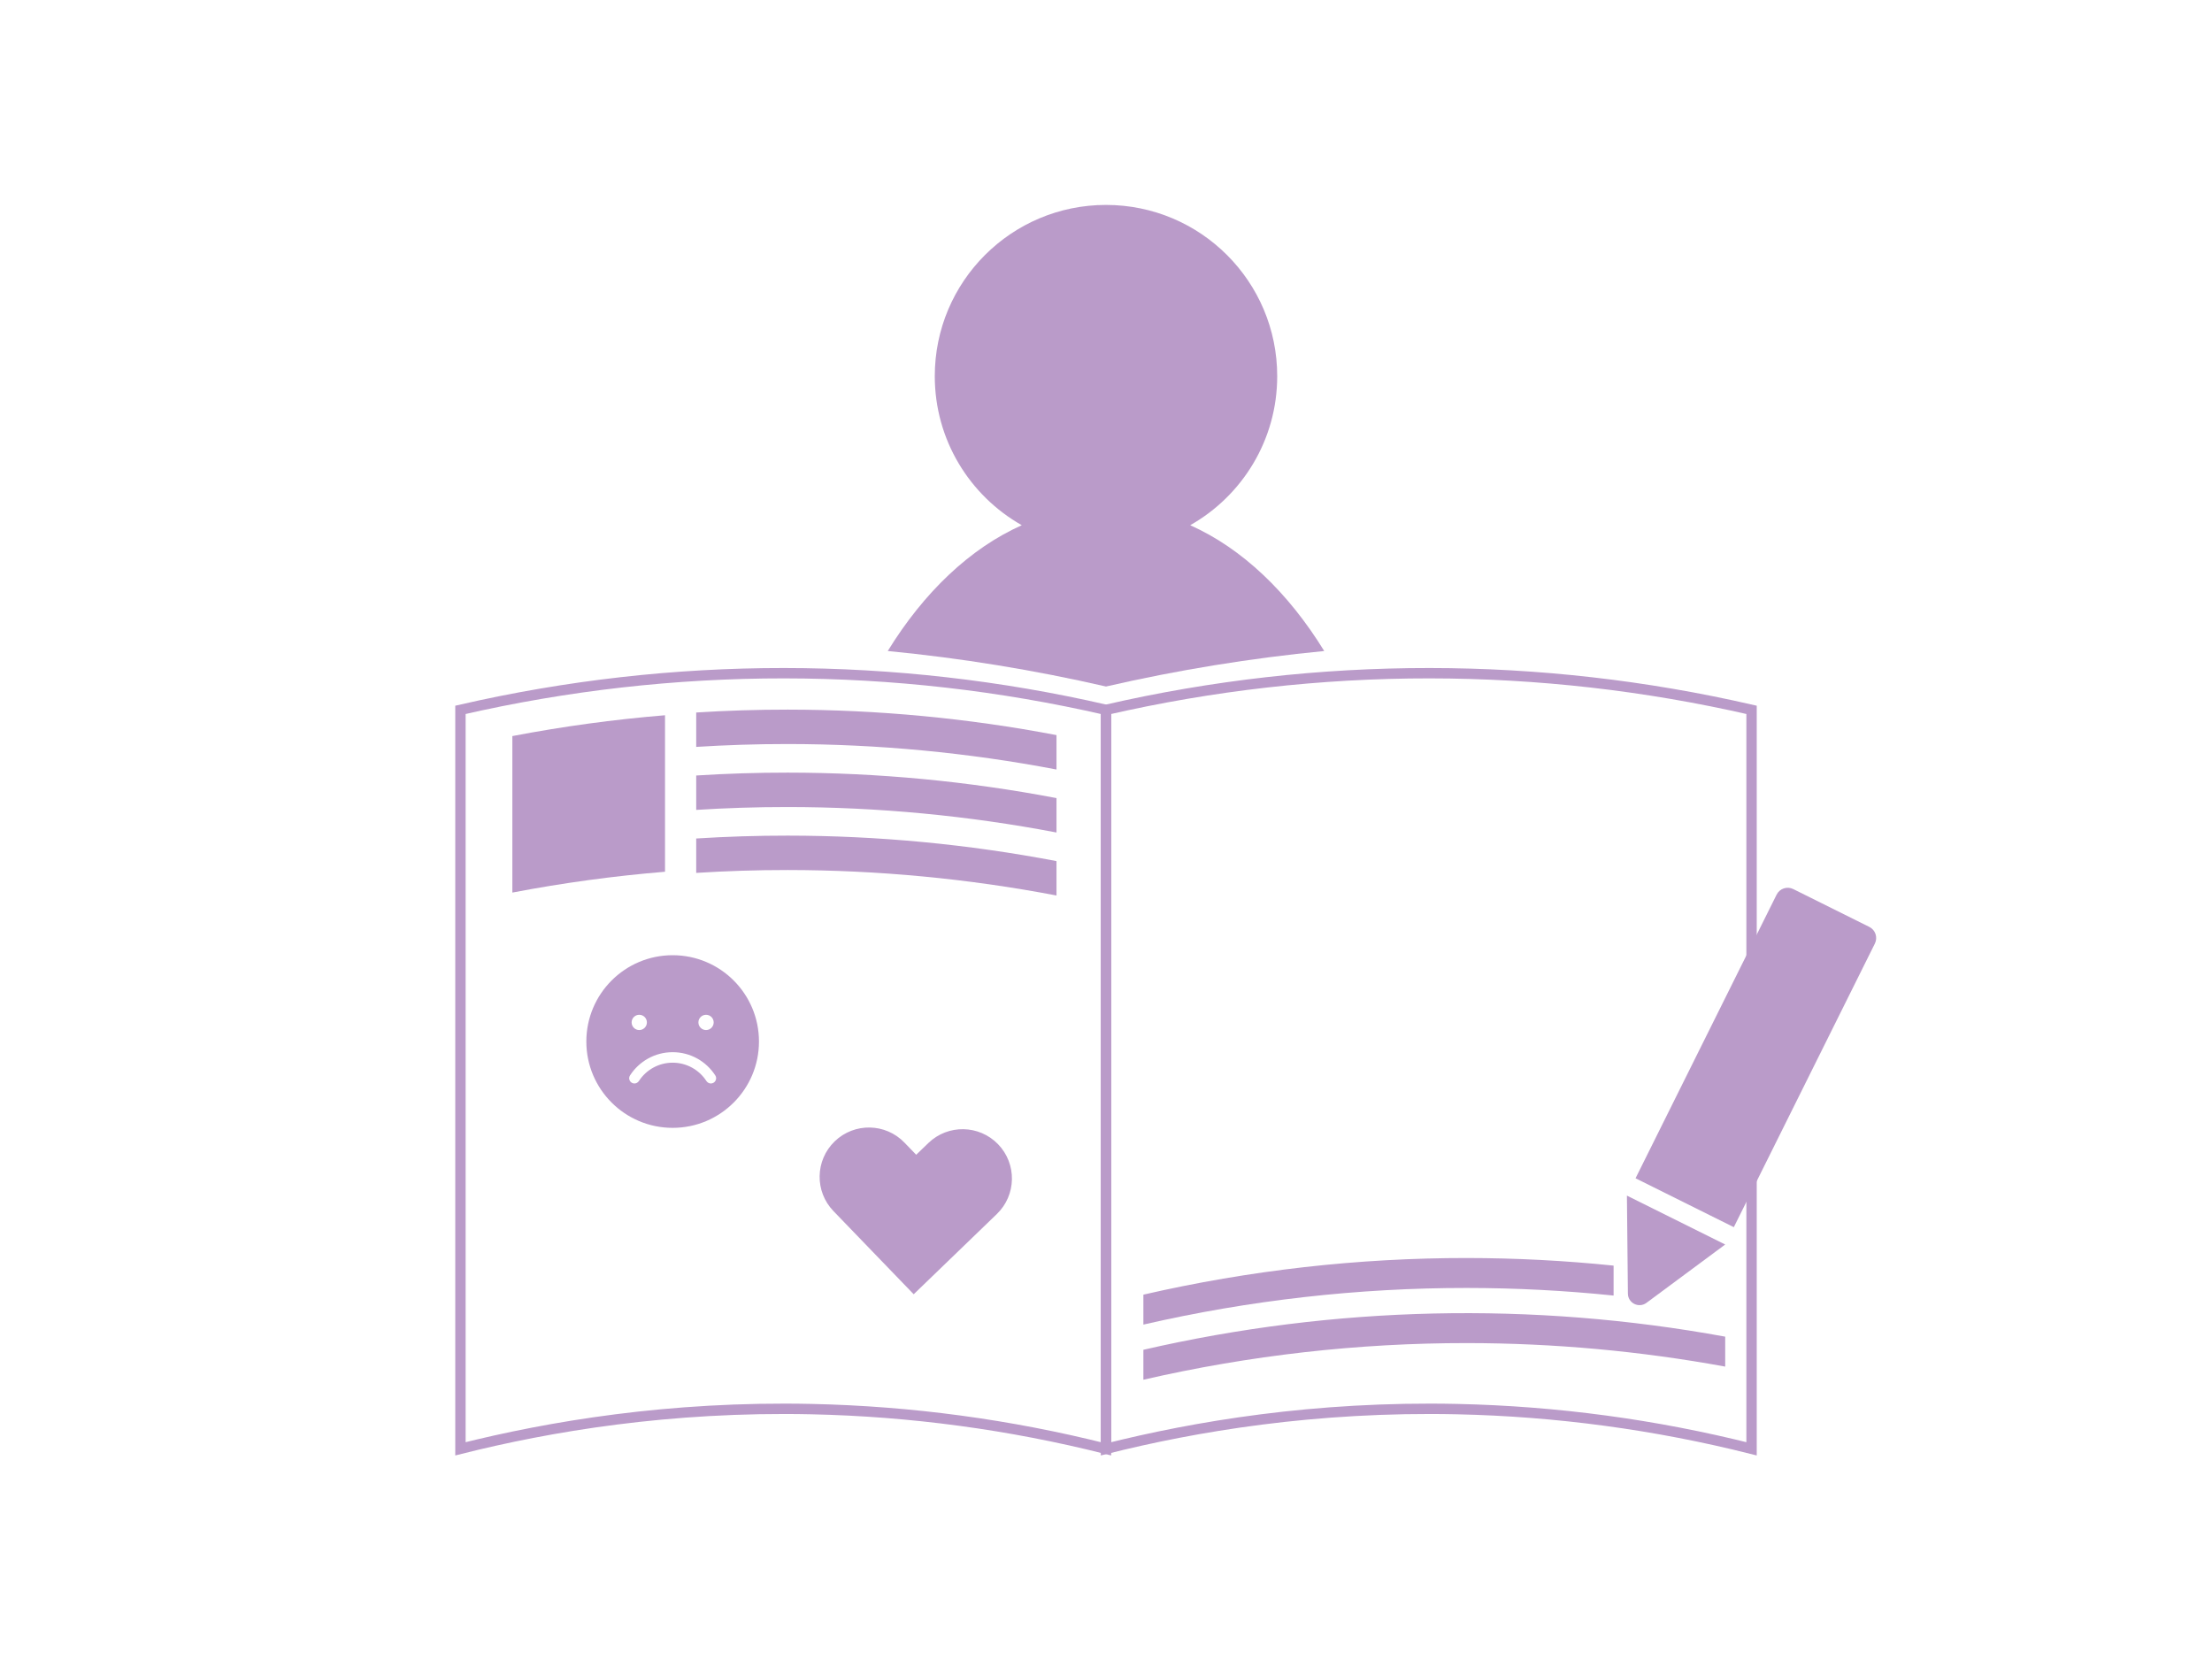
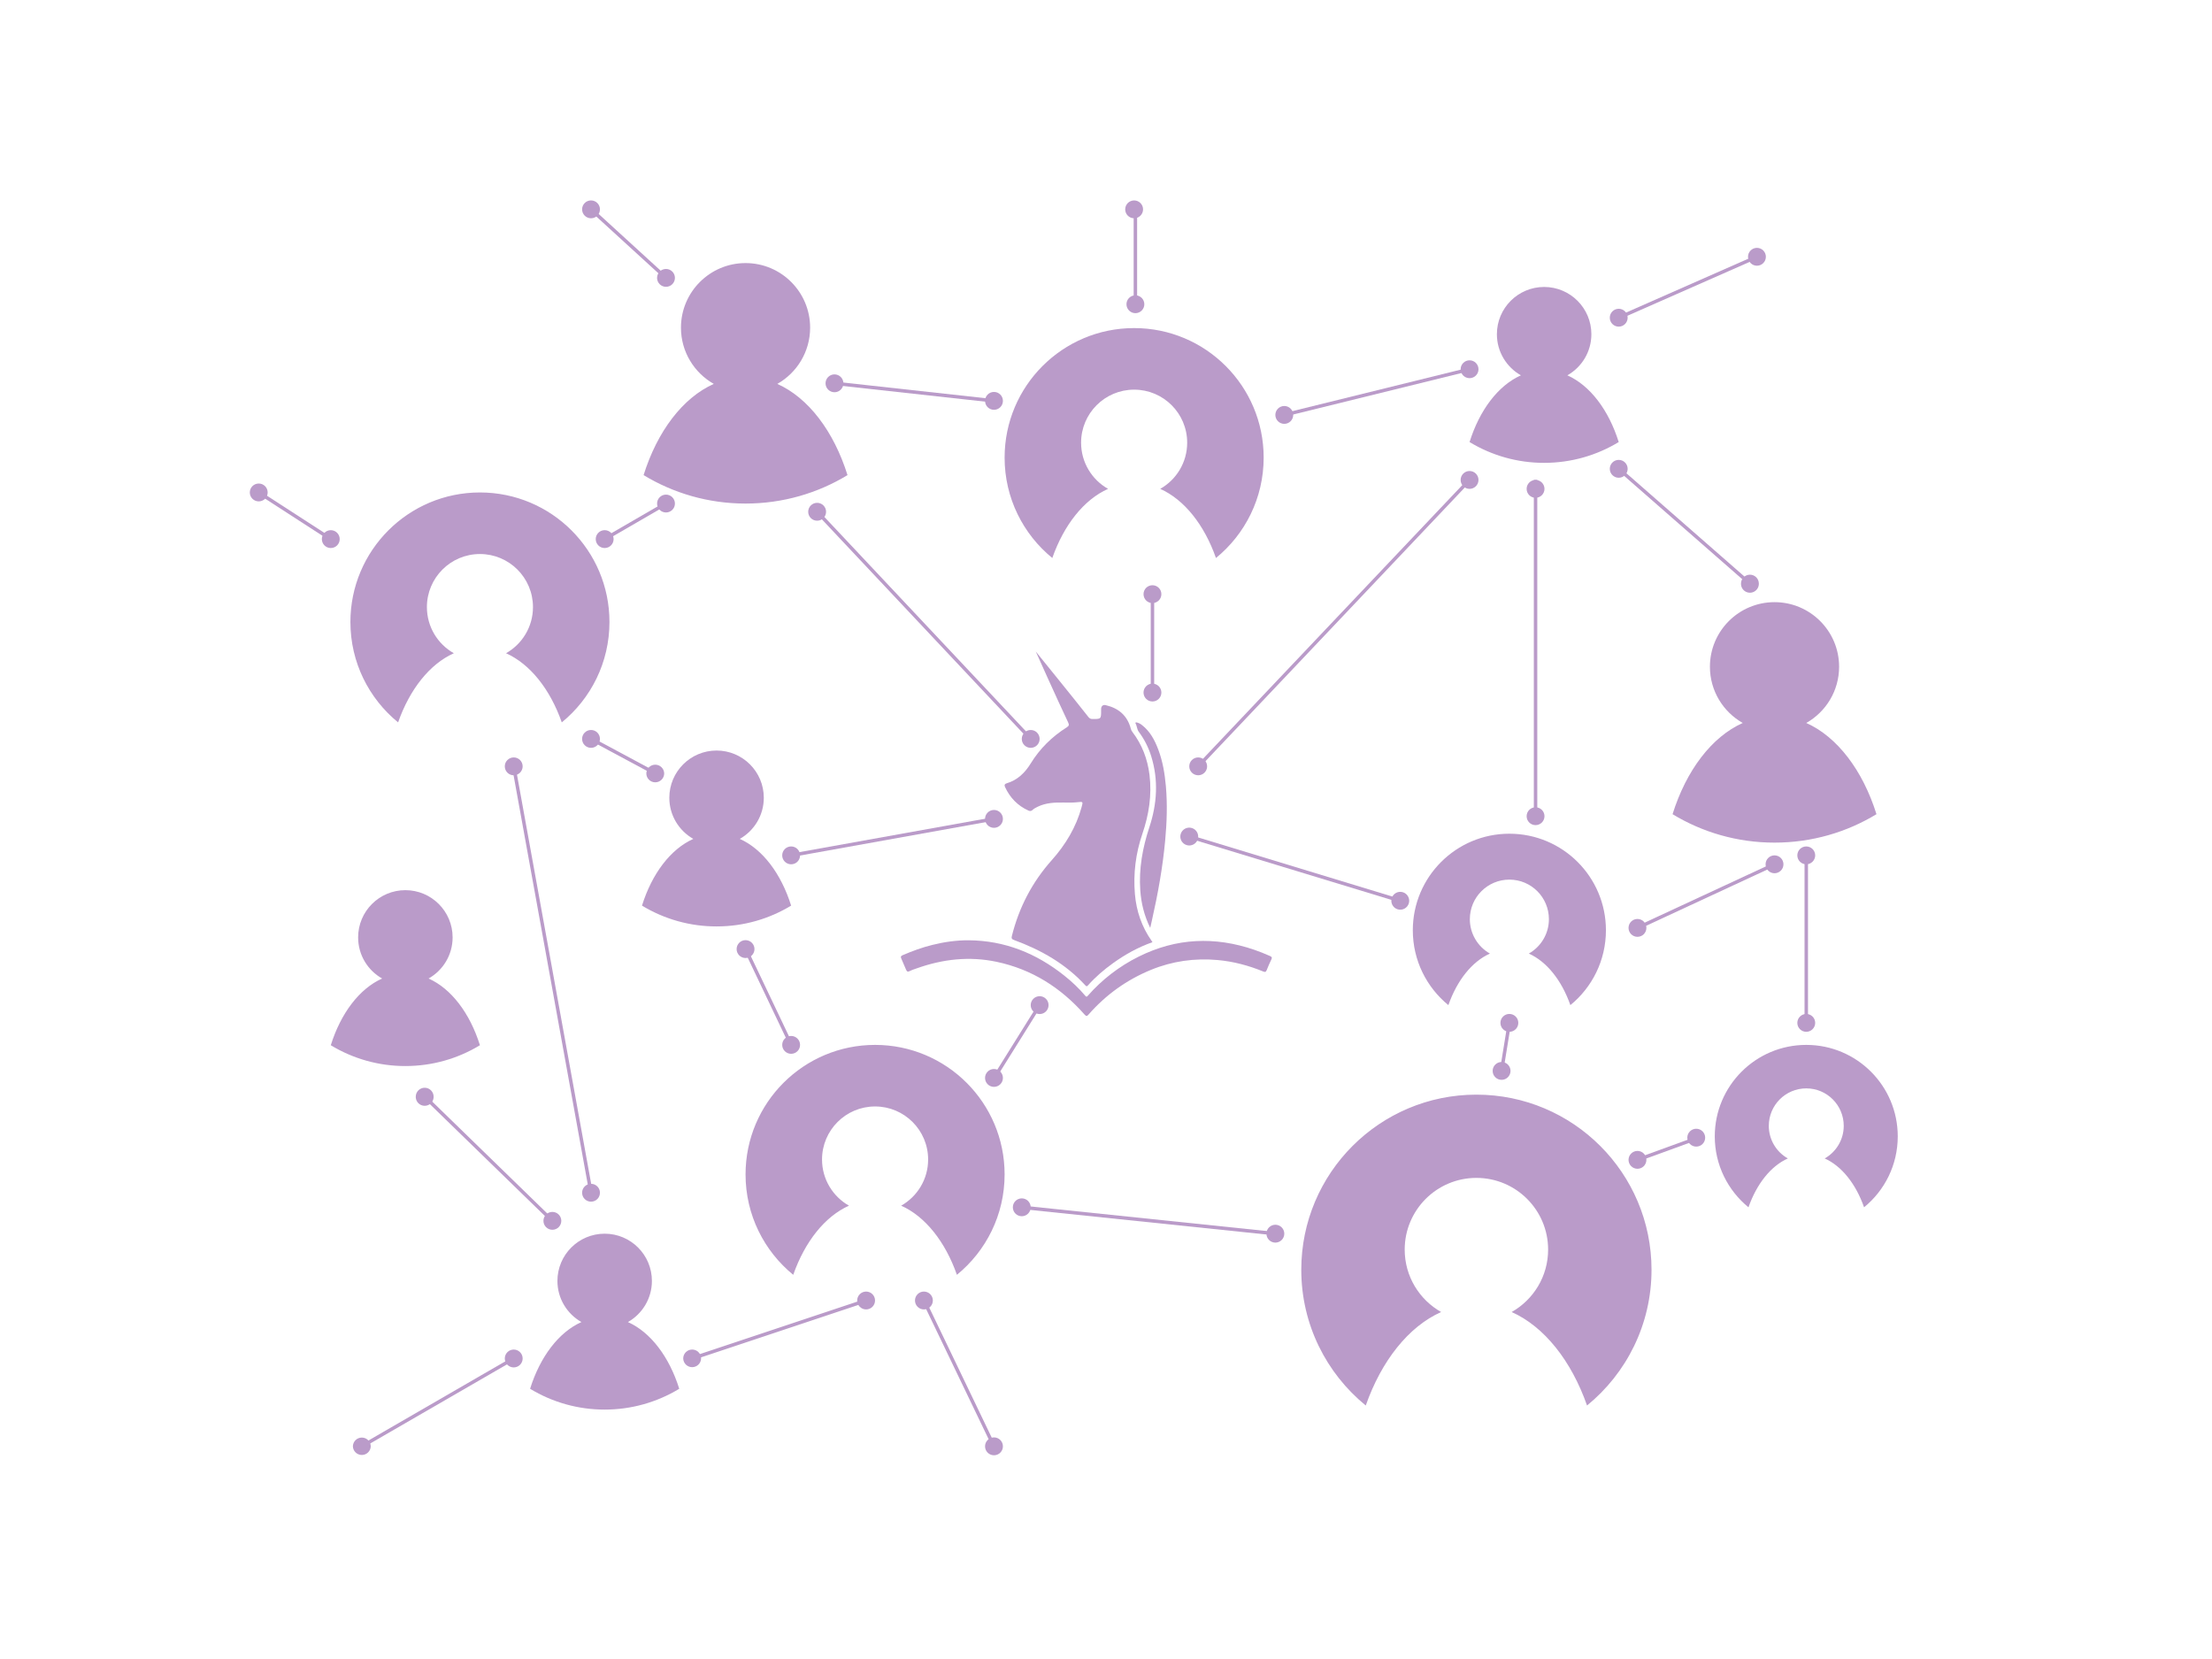
- <svg xmlns="http://www.w3.org/2000/svg" xml:space="preserve" width="853.333" height="640">
-   <defs>
-     <clipPath clipPathUnits="userSpaceOnUse" id="a">
-       <path d="M0 480h640V0H0Z" />
-     </clipPath>
-   </defs>
-   <g clip-path="url(#a)" transform="matrix(1.33333 0 0 -1.33333 0 640)">
-     <path d="M0 0a382.923 382.923 0 0 1-85.184 11.485c-41.287.884-76.053-5.068-101.595-11.485v213.791a416.768 416.768 0 0 0 93.644 10.602A416.719 416.719 0 0 0 0 213.791z" style="fill:none;stroke:#ba9bc9;stroke-width:3;stroke-linecap:butt;stroke-linejoin:miter;stroke-miterlimit:10;stroke-dasharray:none;stroke-opacity:1" transform="translate(320 60.845)" />
-     <path d="M0 0a382.923 382.923 0 0 1-85.184 11.485c-41.287.884-76.053-5.068-101.595-11.485v213.791a416.768 416.768 0 0 0 93.644 10.602A416.719 416.719 0 0 0 0 213.791z" style="fill:none;stroke:#ba9bc9;stroke-width:3;stroke-linecap:butt;stroke-linejoin:miter;stroke-miterlimit:10;stroke-dasharray:none;stroke-opacity:1" transform="translate(506.78 60.845)" />
-     <path d="M0 0a417.034 417.034 0 0 1-44.172-6.026v-45.276A417.555 417.555 0 0 0 0-45.276z" style="fill:#ba9bc9;fill-opacity:1;fill-rule:nonzero;stroke:none" transform="translate(192.411 273.072)" />
-     <path d="M0 0a415.86 415.86 0 0 1-26.503-.832v-9.953c8.484.536 17.325.837 26.503.832a416.592 416.592 0 0 0 77.742-7.371v9.953A416.507 416.507 0 0 1 0 0" style="fill:#ba9bc9;fill-opacity:1;fill-rule:nonzero;stroke:none" transform="translate(227.936 274.699)" />
-     <path d="M0 0a415.86 415.86 0 0 1-26.503-.832v-9.953c8.484.536 17.325.837 26.503.832a416.676 416.676 0 0 0 77.742-7.371v9.953A416.507 416.507 0 0 1 0 0" style="fill:#ba9bc9;fill-opacity:1;fill-rule:nonzero;stroke:none" transform="translate(227.936 256.473)" />
-     <path d="M0 0a415.86 415.86 0 0 1-26.503-.832v-9.953c8.484.536 17.325.837 26.503.832a416.592 416.592 0 0 0 77.742-7.371v9.953A416.507 416.507 0 0 1 0 0" style="fill:#ba9bc9;fill-opacity:1;fill-rule:nonzero;stroke:none" transform="translate(227.936 238.247)" />
-     <path d="M0 0c-.531 0-1.007.289-1.298.733a11.632 11.632 0 0 1-9.754 5.285A11.633 11.633 0 0 1-20.807.733C-21.098.289-21.574 0-22.105 0c-1.19 0-1.938 1.321-1.292 2.321 2.614 4.051 7.165 6.734 12.345 6.734 5.179 0 9.73-2.683 12.344-6.734C1.938 1.321 1.19 0 0 0m-20.715 19.877a2.209 2.209 0 1 0 0-4.418 2.209 2.209 0 0 0 0 4.418m19.325 0a2.209 2.209 0 1 0 0-4.418 2.209 2.209 0 0 0 0 4.418m-9.662 17.235c-13.793 0-24.974-11.181-24.974-24.974 0-13.792 11.181-24.973 24.974-24.973 13.792 0 24.973 11.181 24.973 24.973 0 13.793-11.181 24.974-24.973 24.974" style="fill:#ba9bc9;fill-opacity:1;fill-rule:nonzero;stroke:none" transform="translate(205.672 166.537)" />
-     <path d="m0 0-3.523-3.399-3.4 3.523C-12.395 5.796-21.429 5.957-27.1.485c-5.672-5.472-5.834-14.505-.362-20.177l3.4-3.524 9.908-10.269 9.908-10.269 10.269 9.908 10.27 9.908 3.523 3.399c5.672 5.472 5.833 14.506.361 20.178C14.705 5.31 5.672 5.472 0 0" style="fill:#ba9bc9;fill-opacity:1;fill-rule:nonzero;stroke:none" transform="translate(268.607 149.313)" />
-     <path d="m0 0-28.437 14.144.282-28.364c.036-2.741 3.157-4.293 5.365-2.668z" style="fill:#ba9bc9;fill-opacity:1;fill-rule:nonzero;stroke:none" transform="translate(499.156 119.952)" />
-     <path d="m0 0-21.993 10.939a3.598 3.598 0 0 1-4.824-1.619l-21.52-43.264-17.549-35.283-1.743-3.505 28.436-14.144 1.744 3.505L-19.9-48.089 1.619-4.824A3.598 3.598 0 0 1 0 0" style="fill:#ba9bc9;fill-opacity:1;fill-rule:nonzero;stroke:none" transform="translate(540.842 211.843)" />
-     <path d="M0 0a416.03 416.03 0 0 1-42.405 2.201A416.724 416.724 0 0 1-136.049-8.4v-8.662A416.724 416.724 0 0 0-42.405-6.461 416.03 416.03 0 0 0 0-8.662Z" style="fill:#ba9bc9;fill-opacity:1;fill-rule:nonzero;stroke:none" transform="translate(466.865 113.842)" />
-     <path d="M0 0a416.472 416.472 0 0 1-168.34-3.798v-8.663A416.659 416.659 0 0 0-74.696-1.859 416.564 416.564 0 0 0 0-8.662Z" style="fill:#ba9bc9;fill-opacity:1;fill-rule:nonzero;stroke:none" transform="translate(499.156 93.29)" />
-     <path d="M0 0c-15.024-6.703-28.349-19.452-38.78-36.393a495.064 495.064 0 0 0 63.143-10.273 495.078 495.078 0 0 0 63.144 10.271C77.077-19.452 63.751-6.704 48.727 0c15.026 8.507 25.174 24.627 25.174 43.127 0 27.359-22.179 49.538-49.538 49.538-27.359 0-49.538-22.179-49.538-49.538C-25.175 24.627-15.026 8.507 0 0" style="fill:#ba9bc9;fill-opacity:1;fill-rule:nonzero;stroke:none" transform="translate(295.636 328.05)" />
-   </g>
+ <svg xmlns="http://www.w3.org/2000/svg" width="640pt" height="640" viewBox="0 0 640 480" version="1.2">
+   <path style="stroke:none;fill-rule:nonzero;fill:#ba9bc9;fill-opacity:1" d="M427.168 316.715c-27.984 0-50.668 22.683-50.668 50.668 0 15.844 7.273 29.984 18.656 39.273 4.547-12.96 12.383-22.84 21.809-27.047-6.293-3.562-10.543-10.312-10.543-18.062 0-11.457 9.289-20.746 20.746-20.746 11.46 0 20.75 9.289 20.75 20.746 0 7.75-4.25 14.5-10.547 18.062 9.426 4.207 17.262 14.086 21.809 27.047 11.382-9.289 18.656-23.43 18.656-39.273 0-27.985-22.684-50.668-50.668-50.668M224.902 111.074c5.668-3.21 9.493-9.293 9.493-16.27 0-10.32-8.364-18.687-18.684-18.687s-18.688 8.367-18.688 18.688c0 6.976 3.829 13.058 9.497 16.27-8.973 4.003-16.344 13.718-20.31 26.39 8.602 5.222 18.7 8.23 29.5 8.23 10.798 0 20.895-3.007 29.5-8.23-3.964-12.672-11.335-22.387-20.308-26.39m-43.23 271.437c4.144-2.348 6.945-6.793 6.945-11.899 0-7.547-6.117-13.668-13.668-13.668-7.547 0-13.668 6.121-13.668 13.668 0 5.106 2.801 9.551 6.946 11.899-6.563 2.93-11.954 10.035-14.856 19.304a41.449 41.449 0 0 0 21.578 6.02 41.45 41.45 0 0 0 21.578-6.02c-2.902-9.27-8.293-16.375-14.855-19.304M138.86 142.484c-20.696 0-37.477 16.778-37.477 37.477 0 11.715 5.379 22.176 13.8 29.047 3.364-9.586 9.16-16.895 16.13-20.004-4.657-2.637-7.797-7.629-7.797-13.36 0-8.476 6.87-15.347 15.343-15.347 8.477 0 15.348 6.871 15.348 15.348 0 5.73-3.144 10.722-7.797 13.359 6.969 3.11 12.766 10.418 16.13 20.004 8.417-6.871 13.796-17.332 13.796-29.047 0-20.7-16.777-37.477-37.477-37.477m314.629-33.89c4.149-2.348 6.946-6.793 6.946-11.899 0-7.547-6.118-13.668-13.668-13.668-7.547 0-13.668 6.121-13.668 13.668 0 5.106 2.8 9.551 6.949 11.899-6.567 2.93-11.957 10.035-14.856 19.304a41.435 41.435 0 0 0 21.575 6.02c7.898 0 15.285-2.2 21.578-6.02-2.899-9.27-8.29-16.375-14.856-19.304M124.004 283.117c4.148-2.347 6.95-6.797 6.95-11.898 0-7.551-6.122-13.668-13.669-13.668-7.55 0-13.668 6.117-13.668 13.668 0 5.101 2.797 9.55 6.945 11.898-6.566 2.93-11.957 10.035-14.855 19.301a41.449 41.449 0 0 0 21.578 6.02c7.899 0 15.281-2.2 21.574-6.02-2.898-9.266-8.289-16.371-14.855-19.3m129.184 19.202c-20.7 0-37.477 16.778-37.477 37.477 0 11.715 5.379 22.176 13.797 29.047 3.363-9.586 9.16-16.895 16.129-20.004-4.653-2.637-7.797-7.63-7.797-13.363 0-8.473 6.87-15.344 15.347-15.344s15.348 6.87 15.348 15.344c0 5.734-3.144 10.726-7.8 13.363 6.972 3.11 12.765 10.418 16.128 20.004 8.422-6.871 13.801-17.332 13.801-29.047 0-20.7-16.781-37.477-37.476-37.477M328.14 94.922c-20.699 0-37.476 16.781-37.476 37.48 0 11.715 5.379 22.176 13.8 29.047 3.36-9.586 9.157-16.894 16.13-20.004-4.656-2.636-7.801-7.629-7.801-13.363 0-8.473 6.871-15.344 15.348-15.344 8.476 0 15.347 6.871 15.347 15.344 0 5.734-3.144 10.727-7.8 13.363 6.972 3.11 12.765 10.418 16.128 20.004 8.422-6.87 13.801-17.332 13.801-29.047 0-20.699-16.777-37.48-37.476-37.48m194.472 114.254c5.668-3.207 9.496-9.29 9.496-16.27 0-10.32-8.367-18.683-18.687-18.683s-18.688 8.363-18.688 18.683c0 6.98 3.829 13.063 9.496 16.27-8.972 4.004-16.343 13.722-20.308 26.394 8.605 5.22 18.7 8.227 29.5 8.227s20.898-3.008 29.5-8.227c-3.965-12.672-11.336-22.39-20.309-26.394m-308.566 33.543c4.144-2.348 6.945-6.793 6.945-11.899 0-7.547-6.12-13.668-13.668-13.668-7.55 0-13.668 6.121-13.668 13.668 0 5.106 2.801 9.551 6.946 11.899-6.567 2.93-11.957 10.035-14.856 19.304a41.449 41.449 0 0 0 21.578 6.02c7.899 0 15.281-2.2 21.574-6.02-2.898-9.27-8.289-16.375-14.851-19.304M522.61 302.32c-14.622 0-26.473 11.848-26.473 26.47 0 8.276 3.8 15.663 9.75 20.519 2.375-6.774 6.468-11.934 11.39-14.133a10.824 10.824 0 0 1-5.507-9.434c0-5.988 4.851-10.84 10.84-10.84 5.984 0 10.84 4.852 10.84 10.84 0 4.047-2.223 7.574-5.509 9.434 4.922 2.199 9.016 7.36 11.391 14.133 5.95-4.856 9.746-12.243 9.746-20.52 0-14.621-11.851-26.469-26.469-26.469m-85.902-61.101c-15.43 0-27.937 12.508-27.937 27.937 0 8.735 4.011 16.531 10.289 21.656 2.507-7.148 6.824-12.593 12.023-14.914a11.427 11.427 0 0 1-5.812-9.957c0-6.32 5.12-11.441 11.437-11.441 6.32 0 11.441 5.121 11.441 11.441 0 4.27-2.343 7.993-5.816 9.957 5.2 2.32 9.52 7.766 12.027 14.914 6.278-5.125 10.286-12.921 10.286-21.656 0-15.43-12.508-27.937-27.938-27.937" />
+   <path style="fill:none;stroke-width:1;stroke-linecap:butt;stroke-linejoin:miter;stroke:#ba9bc9;stroke-opacity:1;stroke-miterlimit:10" d="m0 0 61.792-65.72" transform="matrix(1 0 0 -1 236.422 148.07)" />
+   <path style="fill:none;stroke-width:1;stroke-linecap:butt;stroke-linejoin:miter;stroke:#ba9bc9;stroke-opacity:1;stroke-miterlimit:10" d="m-.002-.001-17.742-10.282" transform="matrix(1 0 0 -1 192.693 145.694)" />
+   <path style="fill:none;stroke-width:1;stroke-linecap:butt;stroke-linejoin:miter;stroke:#ba9bc9;stroke-opacity:1;stroke-miterlimit:10" d="M-.001.001 22.37-123.366" transform="matrix(1 0 0 -1 148.634 221.728)" />
+   <path style="fill:none;stroke-width:1;stroke-linecap:butt;stroke-linejoin:miter;stroke:#ba9bc9;stroke-opacity:1;stroke-miterlimit:10" d="M-.001.002 36.94-35.924" transform="matrix(1 0 0 -1 122.876 317.303)" />
+   <path style="fill:none;stroke-width:1;stroke-linecap:butt;stroke-linejoin:miter;stroke:#ba9bc9;stroke-opacity:1;stroke-miterlimit:10" d="m.001.001 13.188-27.718" transform="matrix(1 0 0 -1 215.71 274.599)" />
+   <path style="fill:none;stroke-width:1;stroke-linecap:butt;stroke-linejoin:miter;stroke:#ba9bc9;stroke-opacity:1;stroke-miterlimit:10" d="M-.002.001 58.69 10.556" transform="matrix(1 0 0 -1 228.9 247.486)" />
+   <path style="fill:none;stroke-width:1;stroke-linecap:butt;stroke-linejoin:miter;stroke:#ba9bc9;stroke-opacity:1;stroke-miterlimit:10" d="m.002.001 18.582-9.973" transform="matrix(1 0 0 -1 171.002 213.79)" />
+   <path style="fill:none;stroke-width:1;stroke-linecap:butt;stroke-linejoin:miter;stroke:#ba9bc9;stroke-opacity:1;stroke-miterlimit:10" d="m-.001 0-43.945-25.418" transform="matrix(1 0 0 -1 148.634 393.05)" />
+   <path style="fill:none;stroke-width:1;stroke-linecap:butt;stroke-linejoin:miter;stroke:#ba9bc9;stroke-opacity:1;stroke-miterlimit:10" d="m0 .001-20.843 13.492" transform="matrix(1 0 0 -1 95.707 155.978)" />
+   <path style="fill:none;stroke-width:1;stroke-linecap:butt;stroke-linejoin:miter;stroke:#ba9bc9;stroke-opacity:1;stroke-miterlimit:10" d="m-.002 0-21.687 19.83" transform="matrix(1 0 0 -1 192.693 80.399)" />
+   <path style="fill:none;stroke-width:1;stroke-linecap:butt;stroke-linejoin:miter;stroke:#ba9bc9;stroke-opacity:1;stroke-miterlimit:10" d="m0 0 46.15-5.08" transform="matrix(1 0 0 -1 241.44 110.906)" />
+   <path style="fill:none;stroke-width:1;stroke-linecap:butt;stroke-linejoin:miter;stroke:#ba9bc9;stroke-opacity:1;stroke-miterlimit:10" d="M-.001.001v27.45" transform="matrix(1 0 0 -1 328.505 88.025)" />
+   <path style="fill:none;stroke-width:1;stroke-linecap:butt;stroke-linejoin:miter;stroke:#ba9bc9;stroke-opacity:1;stroke-miterlimit:10" d="m0 .002 53.602 13.214" transform="matrix(1 0 0 -1 371.585 120.052)" />
+   <path style="fill:none;stroke-width:1;stroke-linecap:butt;stroke-linejoin:miter;stroke:#ba9bc9;stroke-opacity:1;stroke-miterlimit:10" d="m0 .001 78.517 82.864" transform="matrix(1 0 0 -1 346.675 221.728)" />
+   <path style="fill:none;stroke-width:1;stroke-linecap:butt;stroke-linejoin:miter;stroke:#ba9bc9;stroke-opacity:1;stroke-miterlimit:10" d="M.002 0v-95.575" transform="matrix(1 0 0 -1 444.283 138.862)" />
+   <path style="fill:none;stroke-width:1;stroke-linecap:butt;stroke-linejoin:miter;stroke:#ba9bc9;stroke-opacity:1;stroke-miterlimit:10" d="M-.002 0 37.96-33.213" transform="matrix(1 0 0 -1 468.345 135.644)" />
+   <path style="fill:none;stroke-width:1;stroke-linecap:butt;stroke-linejoin:miter;stroke:#ba9bc9;stroke-opacity:1;stroke-miterlimit:10" d="m0 0 39.996 17.625" transform="matrix(1 0 0 -1 468.344 91.922)" />
+   <path style="stroke:none;fill-rule:nonzero;fill:#ba9bc9;fill-opacity:1" d="M446.867 236.156a2.583 2.583 0 1 1-2.582-2.586 2.583 2.583 0 0 1 2.582 2.586" />
+   <path style="fill:none;stroke-width:1;stroke-linecap:butt;stroke-linejoin:miter;stroke:#ba9bc9;stroke-opacity:1;stroke-miterlimit:10" d="M.001.001V28.47" transform="matrix(1 0 0 -1 333.44 200.376)" />
+   <path style="stroke:none;fill-rule:nonzero;fill:#ba9bc9;fill-opacity:1" d="M336.023 171.906a2.586 2.586 0 0 1-2.582 2.586 2.583 2.583 0 1 1 2.582-2.586m0 28.469a2.583 2.583 0 1 1-5.168 0 2.583 2.583 0 0 1 5.168 0" />
+   <path style="fill:none;stroke-width:1;stroke-linecap:butt;stroke-linejoin:miter;stroke:#ba9bc9;stroke-opacity:1;stroke-miterlimit:10" d="M-.002.002-61.048 18.58" transform="matrix(1 0 0 -1 405.138 260.619)" />
+   <path style="stroke:none;fill-rule:nonzero;fill:#ba9bc9;fill-opacity:1" d="M344.848 239.57a2.585 2.585 0 0 1 1.714 3.227 2.586 2.586 0 0 1-4.945-1.516 2.586 2.586 0 0 1 3.23-1.71m61.048 18.577a2.584 2.584 0 1 1-1.512 4.943 2.584 2.584 0 0 1 1.512-4.943m-56.637-36.421a2.583 2.583 0 1 1-5.168 0 2.586 2.586 0 0 1 2.586-2.582 2.582 2.582 0 0 1 2.582 2.582m78.515-82.864a2.583 2.583 0 1 1-2.582-2.586 2.583 2.583 0 0 1 2.582 2.586m81.117 29.992a2.584 2.584 0 1 1-5.167.004 2.584 2.584 0 0 1 5.168-.004m-62.024-27.41a2.583 2.583 0 1 1-5.168 0 2.583 2.583 0 0 1 5.168 0m24.063-5.8a2.583 2.583 0 0 1-5.168 0 2.586 2.586 0 0 1 2.582-2.586c1.43 0 2.586 1.16 2.586 2.586m0-43.723a2.589 2.589 0 0 1-2.586 2.586 2.586 2.586 0 0 1-2.582-2.586 2.582 2.582 0 0 1 2.582-2.582 2.586 2.586 0 0 1 2.586 2.582m39.992-17.625a2.583 2.583 0 1 1-5.168 0 2.583 2.583 0 0 1 5.168 0m-83.149 32.539a2.583 2.583 0 1 1-2.582-2.586 2.583 2.583 0 0 1 2.582 2.586m-53.605 13.214a2.583 2.583 0 1 1-5.168 0 2.583 2.583 0 0 1 5.168 0M331.09 88.023a2.584 2.584 0 1 1-5.168.004 2.584 2.584 0 0 1 5.168-.004m-.367-27.449a2.582 2.582 0 0 1-2.582 2.582 2.586 2.586 0 0 1-2.586-2.582 2.583 2.583 0 1 1 5.168 0m-86.7 50.332a2.582 2.582 0 0 1-2.582 2.582 2.586 2.586 0 0 1-2.586-2.582 2.589 2.589 0 0 1 2.586-2.586 2.586 2.586 0 0 1 2.582 2.586m46.153 5.078a2.586 2.586 0 0 1-5.172 0 2.586 2.586 0 0 1 5.172 0m-94.899-35.586a2.586 2.586 0 0 1-2.582 2.586 2.583 2.583 0 1 1 2.582-2.586m-21.691-19.824a2.583 2.583 0 1 1-2.582-2.586 2.583 2.583 0 0 1 2.582 2.586m21.691 85.121a2.583 2.583 0 1 1-2.582-2.586 2.583 2.583 0 0 1 2.582 2.586M300.8 213.79a2.583 2.583 0 1 1-2.586-2.582 2.586 2.586 0 0 1 2.587 2.581m-61.793-65.719a2.586 2.586 0 0 1-5.172 0 2.586 2.586 0 0 1 5.172 0m-61.473 7.907a2.586 2.586 0 0 1-5.172 0 2.586 2.586 0 0 1 5.172 0m-26.316 65.75a2.584 2.584 0 1 1-5.168.003 2.584 2.584 0 0 1 5.168-.003m138.957 15.203a2.586 2.586 0 0 1-5.172 0 2.586 2.586 0 0 1 5.172 0m-58.692 10.554a2.583 2.583 0 1 1-5.168 0 2.583 2.583 0 0 1 5.168 0m-39.312-23.722a2.586 2.586 0 0 1-5.172 0 2.587 2.587 0 0 1 5.172 0m-18.586-9.972a2.583 2.583 0 1 1-5.168 0 2.583 2.583 0 0 1 5.168 0M98.29 155.977a2.583 2.583 0 1 1-5.169 0 2.586 2.586 0 0 1 2.586-2.582 2.582 2.582 0 0 1 2.582 2.582m-20.844-13.493a2.582 2.582 0 0 1-2.582 2.582 2.586 2.586 0 0 1-2.586-2.582 2.583 2.583 0 1 1 5.168 0m140.848 132.114a2.583 2.583 0 1 1-5.168 0 2.583 2.583 0 0 1 5.168 0m13.191 27.722a2.583 2.583 0 1 1-2.582-2.586 2.583 2.583 0 0 1 2.582 2.586m-57.898 42.774a2.586 2.586 0 0 1-2.582 2.586 2.583 2.583 0 1 1 2.582-2.586m-22.367 47.956a2.587 2.587 0 0 1-2.586 2.587 2.586 2.586 0 0 1-2.582-2.586 2.583 2.583 0 0 1 5.168 0m-43.946 25.418a2.587 2.587 0 0 1-5.171 0 2.586 2.586 0 0 1 5.171 0M125.46 317.3a2.584 2.584 0 1 1-5.167.005 2.584 2.584 0 0 1 5.168-.004m36.941 35.926a2.583 2.583 0 1 1-5.168 0 2.583 2.583 0 0 1 5.168 0m90.774 23.046a2.583 2.583 0 1 1-5.168 0 2.583 2.583 0 0 1 5.168 0m-50.328 16.777a2.587 2.587 0 0 1-5.172 0 2.586 2.586 0 0 1 5.172 0" />
+   <path style="fill:none;stroke-width:1;stroke-linecap:butt;stroke-linejoin:miter;stroke:#ba9bc9;stroke-opacity:1;stroke-miterlimit:10" d="m0 0-39.654-18.4" transform="matrix(1 0 0 -1 513.423 250.07)" />
+   <path style="fill:none;stroke-width:1;stroke-linecap:butt;stroke-linejoin:miter;stroke:#ba9bc9;stroke-opacity:1;stroke-miterlimit:10" d="M0 .001v-48.465" transform="matrix(1 0 0 -1 522.609 247.486)" />
+   <path style="fill:none;stroke-width:1;stroke-linecap:butt;stroke-linejoin:miter;stroke:#ba9bc9;stroke-opacity:1;stroke-miterlimit:10" d="m0 .002 13.21 21.156" transform="matrix(1 0 0 -1 287.59 311.97)" />
+   <path style="fill:none;stroke-width:1;stroke-linecap:butt;stroke-linejoin:miter;stroke:#ba9bc9;stroke-opacity:1;stroke-miterlimit:10" d="M-.002 0 73.37-7.635" transform="matrix(1 0 0 -1 295.63 349.308)" />
+   <path style="fill:none;stroke-width:1;stroke-linecap:butt;stroke-linejoin:miter;stroke:#ba9bc9;stroke-opacity:1;stroke-miterlimit:10" d="m0 .002-2.254-13.899" transform="matrix(1 0 0 -1 436.708 295.95)" />
+   <path style="fill:none;stroke-width:1;stroke-linecap:butt;stroke-linejoin:miter;stroke:#ba9bc9;stroke-opacity:1;stroke-miterlimit:10" d="m0 0 17.625 6.418" transform="matrix(1 0 0 -1 473.77 335.582)" />
+   <path style="fill:none;stroke-width:1;stroke-linecap:butt;stroke-linejoin:miter;stroke:#ba9bc9;stroke-opacity:1;stroke-miterlimit:10" d="m0 0 50.328 16.777" transform="matrix(1 0 0 -1 200.262 393.05)" />
+   <path style="fill:none;stroke-width:1;stroke-linecap:butt;stroke-linejoin:miter;stroke:#ba9bc9;stroke-opacity:1;stroke-miterlimit:10" d="m.002.001 20.27-42.195" transform="matrix(1 0 0 -1 267.319 376.274)" />
+   <path style="stroke:none;fill-rule:nonzero;fill:#ba9bc9;fill-opacity:1" d="M303.383 290.813a2.586 2.586 0 0 1-2.582 2.585 2.583 2.583 0 1 1 2.582-2.586m-13.207 127.657a2.586 2.586 0 0 1-5.172 0 2.586 2.586 0 0 1 5.172 0m-20.274-42.196a2.583 2.583 0 1 1-5.168 0 2.583 2.583 0 0 1 5.168 0m20.274-64.394a2.586 2.586 0 0 1-5.172 0 2.586 2.586 0 0 1 5.172 0m8.039 37.43a2.583 2.583 0 0 1-5.168 0 2.583 2.583 0 1 1 5.168 0m73.371 7.632a2.586 2.586 0 0 1-2.586 2.586 2.586 2.586 0 0 1-2.582-2.586 2.583 2.583 0 0 1 5.168 0m153.605-60.991a2.583 2.583 0 1 1-5.168 0 2.586 2.586 0 0 1 2.586-2.583 2.582 2.582 0 0 1 2.582 2.582m0-48.465a2.583 2.583 0 1 1-5.168 0 2.586 2.586 0 0 1 2.586-2.582 2.582 2.582 0 0 1 2.582 2.582m-31.831 81.68a2.583 2.583 0 1 1-5.169 0 2.583 2.583 0 0 1 5.168 0m-17.007 6.418a2.582 2.582 0 0 1-2.582 2.582 2.586 2.586 0 0 1-2.586-2.582 2.589 2.589 0 0 1 2.586-2.586 2.586 2.586 0 0 1 2.582 2.586m39.656-85.512a2.586 2.586 0 0 1-5.172 0 2.586 2.586 0 0 1 5.172 0m-39.656 18.399a2.582 2.582 0 0 1-2.582 2.582 2.586 2.586 0 0 1-2.586-2.582 2.583 2.583 0 1 1 5.168 0m-39.312 41.379a2.583 2.583 0 0 1-5.169 0 2.583 2.583 0 1 1 5.168 0m2.254-13.898a2.586 2.586 0 0 1-5.172 0 2.586 2.586 0 0 1 5.172 0m-124.406-88.528c.316.41.652.61 1.183.61 2.516 0 2.516.015 2.516-2.497 0-.183-.008-.367.008-.55.078-.747.574-1.13 1.297-.97 3.773.868 6.32 3.055 7.304 6.883.082.317.215.57.407.829 2.832 3.699 4.425 7.898 4.988 12.492.71 5.847-.172 11.492-2.067 17.035-1.925 5.652-2.668 11.492-2.156 17.453.422 4.902 1.973 9.43 4.813 13.48.093.125.168.262.261.415-4.144 1.468-7.918 3.554-11.441 6.093-2.61 1.88-5.04 3.961-7.18 6.36-.261.293-.414.46-.77.07-5.706-6.23-12.812-10.273-20.652-13.145-.671-.242-.8-.52-.632-1.171 2.066-8.25 5.855-15.563 11.535-21.93 3.988-4.473 7.05-9.531 8.644-15.375.438-1.606.43-1.582-1.226-1.399-1.305.149-2.625.118-3.938.094-2.582-.047-5.148.055-7.539 1.211-.523.254-1.047.516-1.469.914-.375.352-.742.414-1.21.2-3.13-1.41-5.348-3.731-6.782-6.829-.27-.574-.062-.906.496-1.066 3.133-.922 5.29-3.063 6.938-5.738 2.656-4.313 6.16-7.758 10.426-10.446.683-.43.73-.742.394-1.457-3.101-6.515-9.355-20.484-9.355-20.484s12.175 15.023 15.207 18.918" />
+   <path style="stroke:none;fill-rule:nonzero;fill:#ba9bc9;fill-opacity:1" d="M280.285 272.05c10.442.087 19.547 3.774 27.645 10.22 2.199 1.757 4.257 3.668 6.066 5.832.34.398.469.308.746-.008a47.99 47.99 0 0 1 14.707-11.309c10.867-5.418 22.04-5.894 33.461-1.98a56.69 56.69 0 0 1 4.535 1.797c.493.222.684.414.407.98-.512 1.035-.95 2.102-1.387 3.168-.207.516-.461.54-.953.34-4.25-1.742-8.653-2.914-13.227-3.324-6.644-.59-13.098.308-19.281 2.847-7.02 2.88-13.031 7.2-18.031 12.899-.446.508-.653.613-1.168.039-6.868-7.79-15.246-13.113-25.465-15.27-7.848-1.656-15.54-.797-23.055 1.88-.691.245-1.406.452-2.05.796-.622.332-.876.11-1.098-.434a81.886 81.886 0 0 0-1.364-3.18c-.246-.519-.14-.75.399-.98 2.8-1.207 5.644-2.25 8.61-2.976 3.44-.86 6.94-1.352 10.503-1.336m52.512-3.582c-1.75-3.574-2.617-7.145-2.879-10.867-.438-6.266.66-12.305 2.625-18.25 2.234-6.778 2.684-13.668.527-20.586a23.185 23.185 0 0 0-3.597-7.047c-.52-.696-.489-1.64-.922-2.399-.16-.285.125-.347.355-.293a3.769 3.769 0 0 1 1.465.727c2.379 1.836 3.723 4.375 4.75 7.105 1.297 3.418 1.879 6.977 2.203 10.598.465 5.246.281 10.496-.203 15.73-.719 7.793-2.11 15.481-3.836 23.11a90.925 90.925 0 0 1-.488 2.172" />
</svg>
